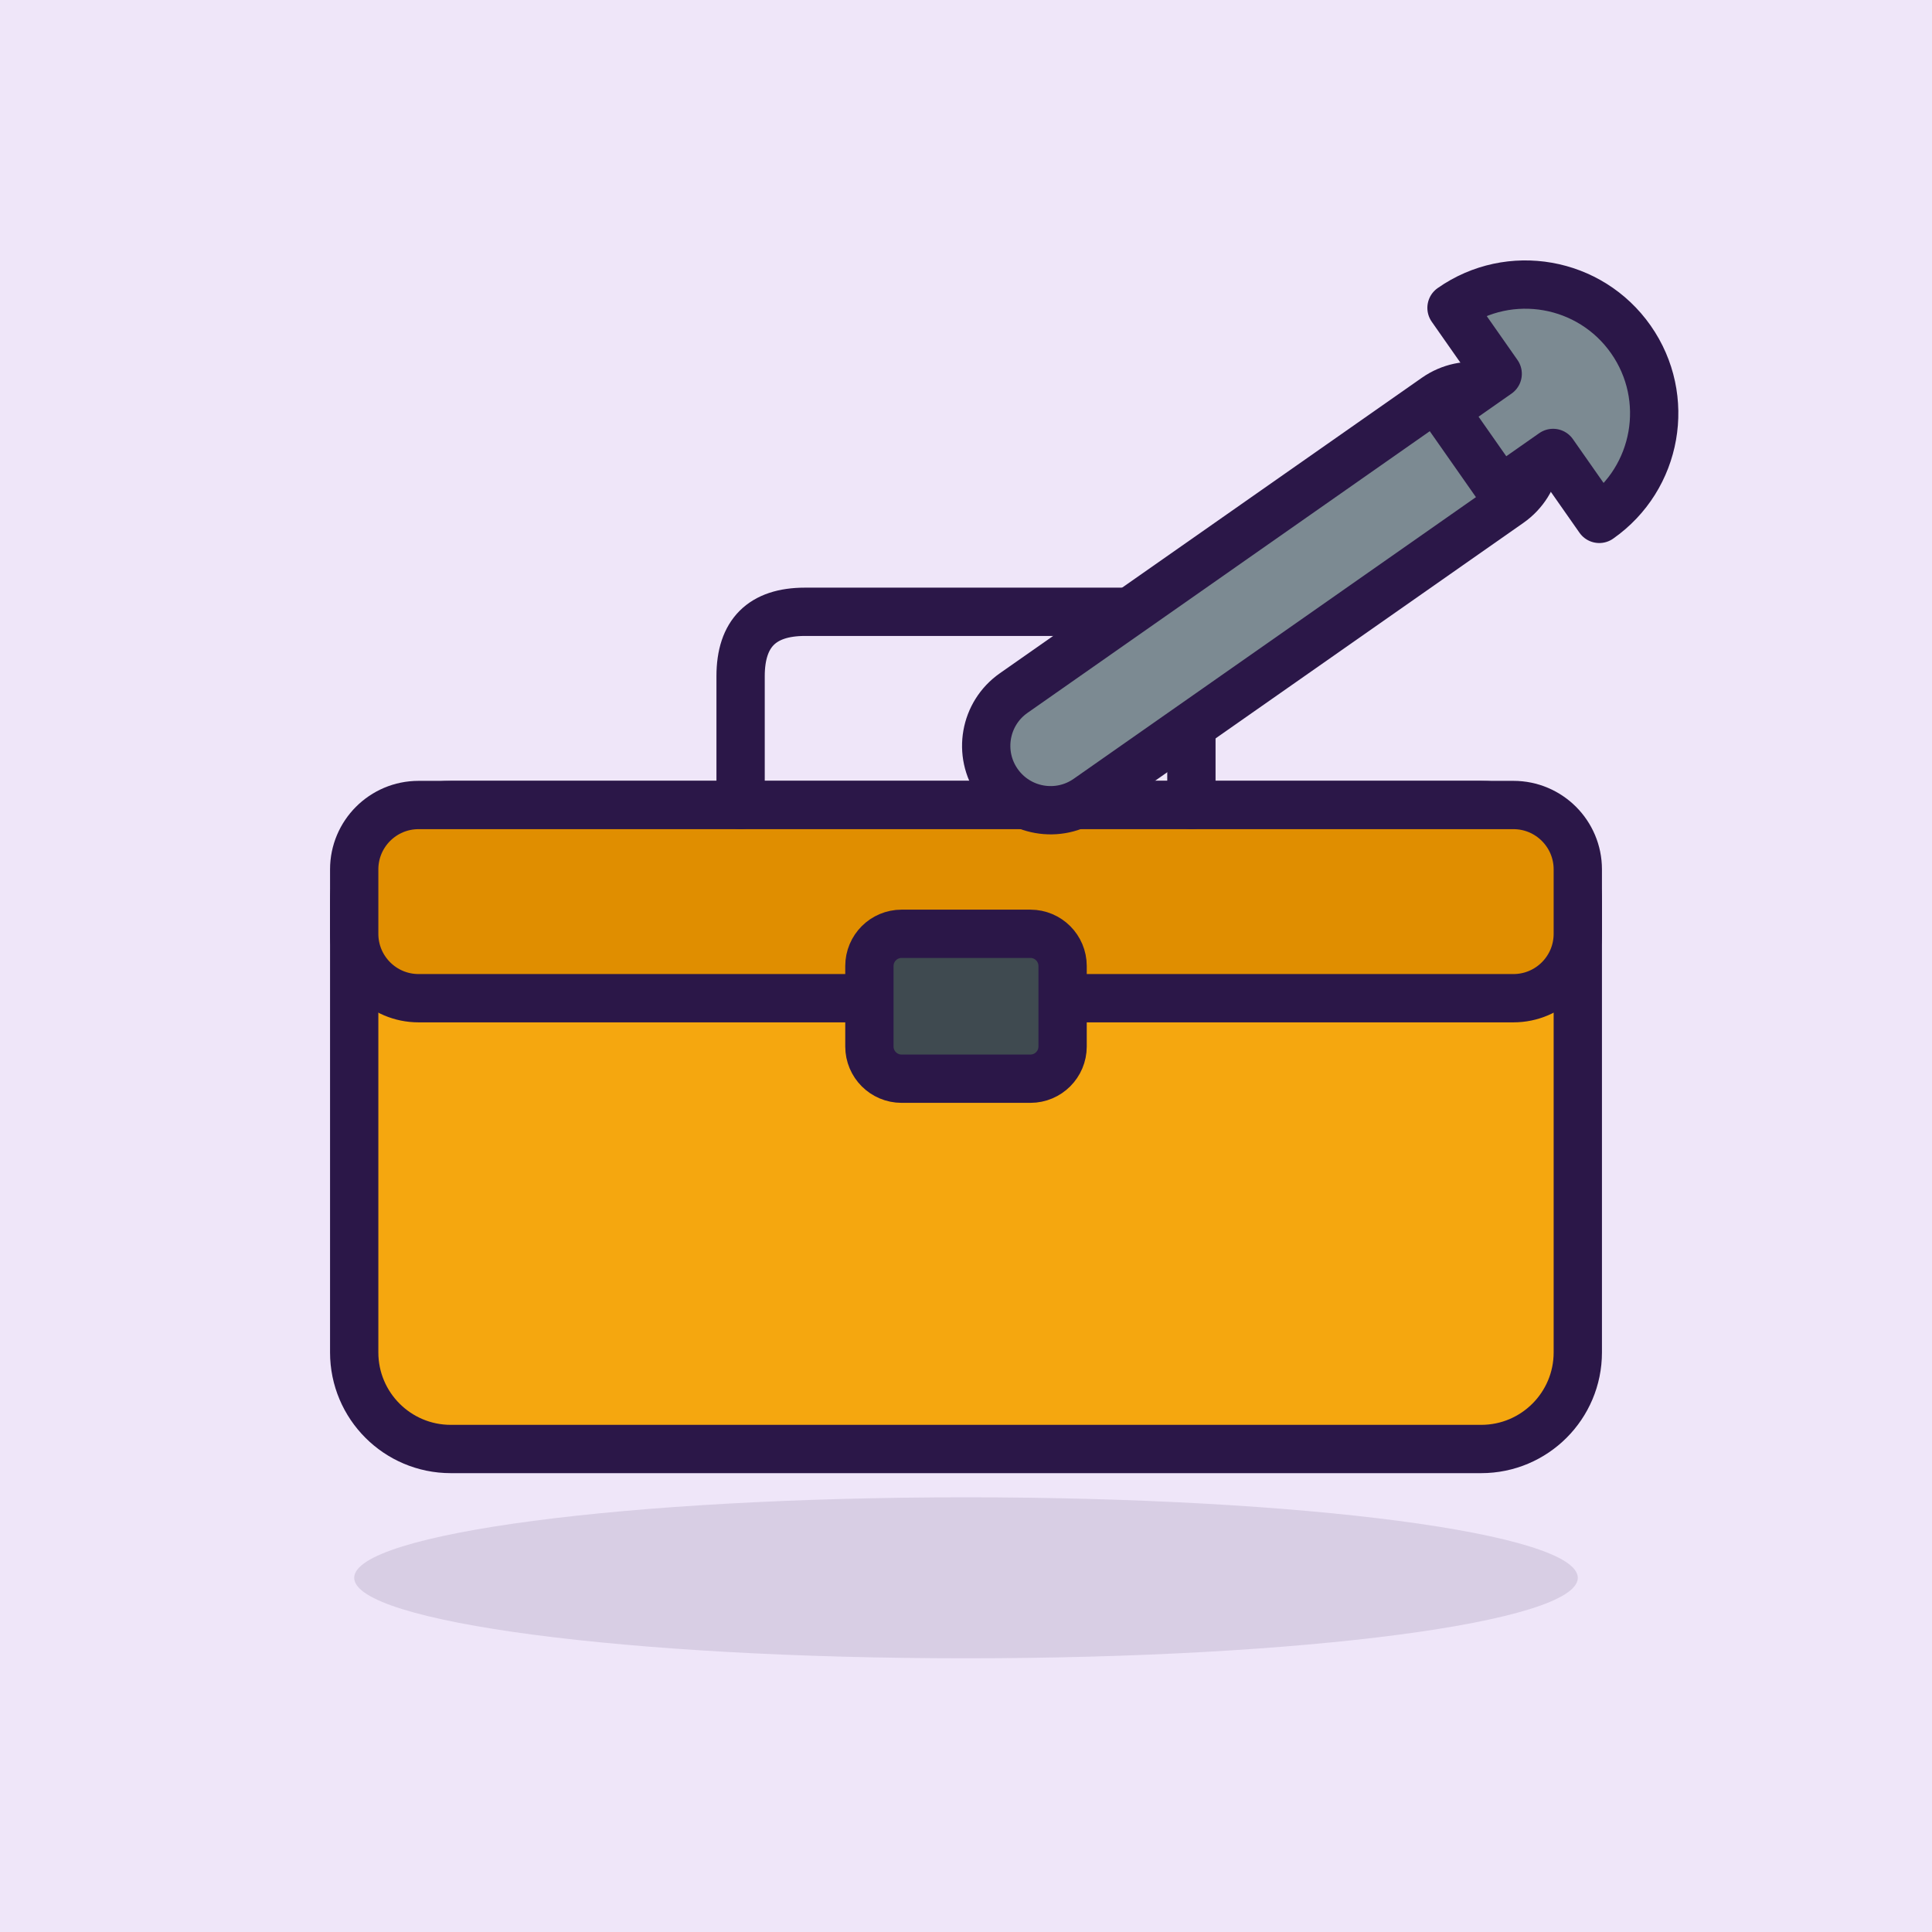
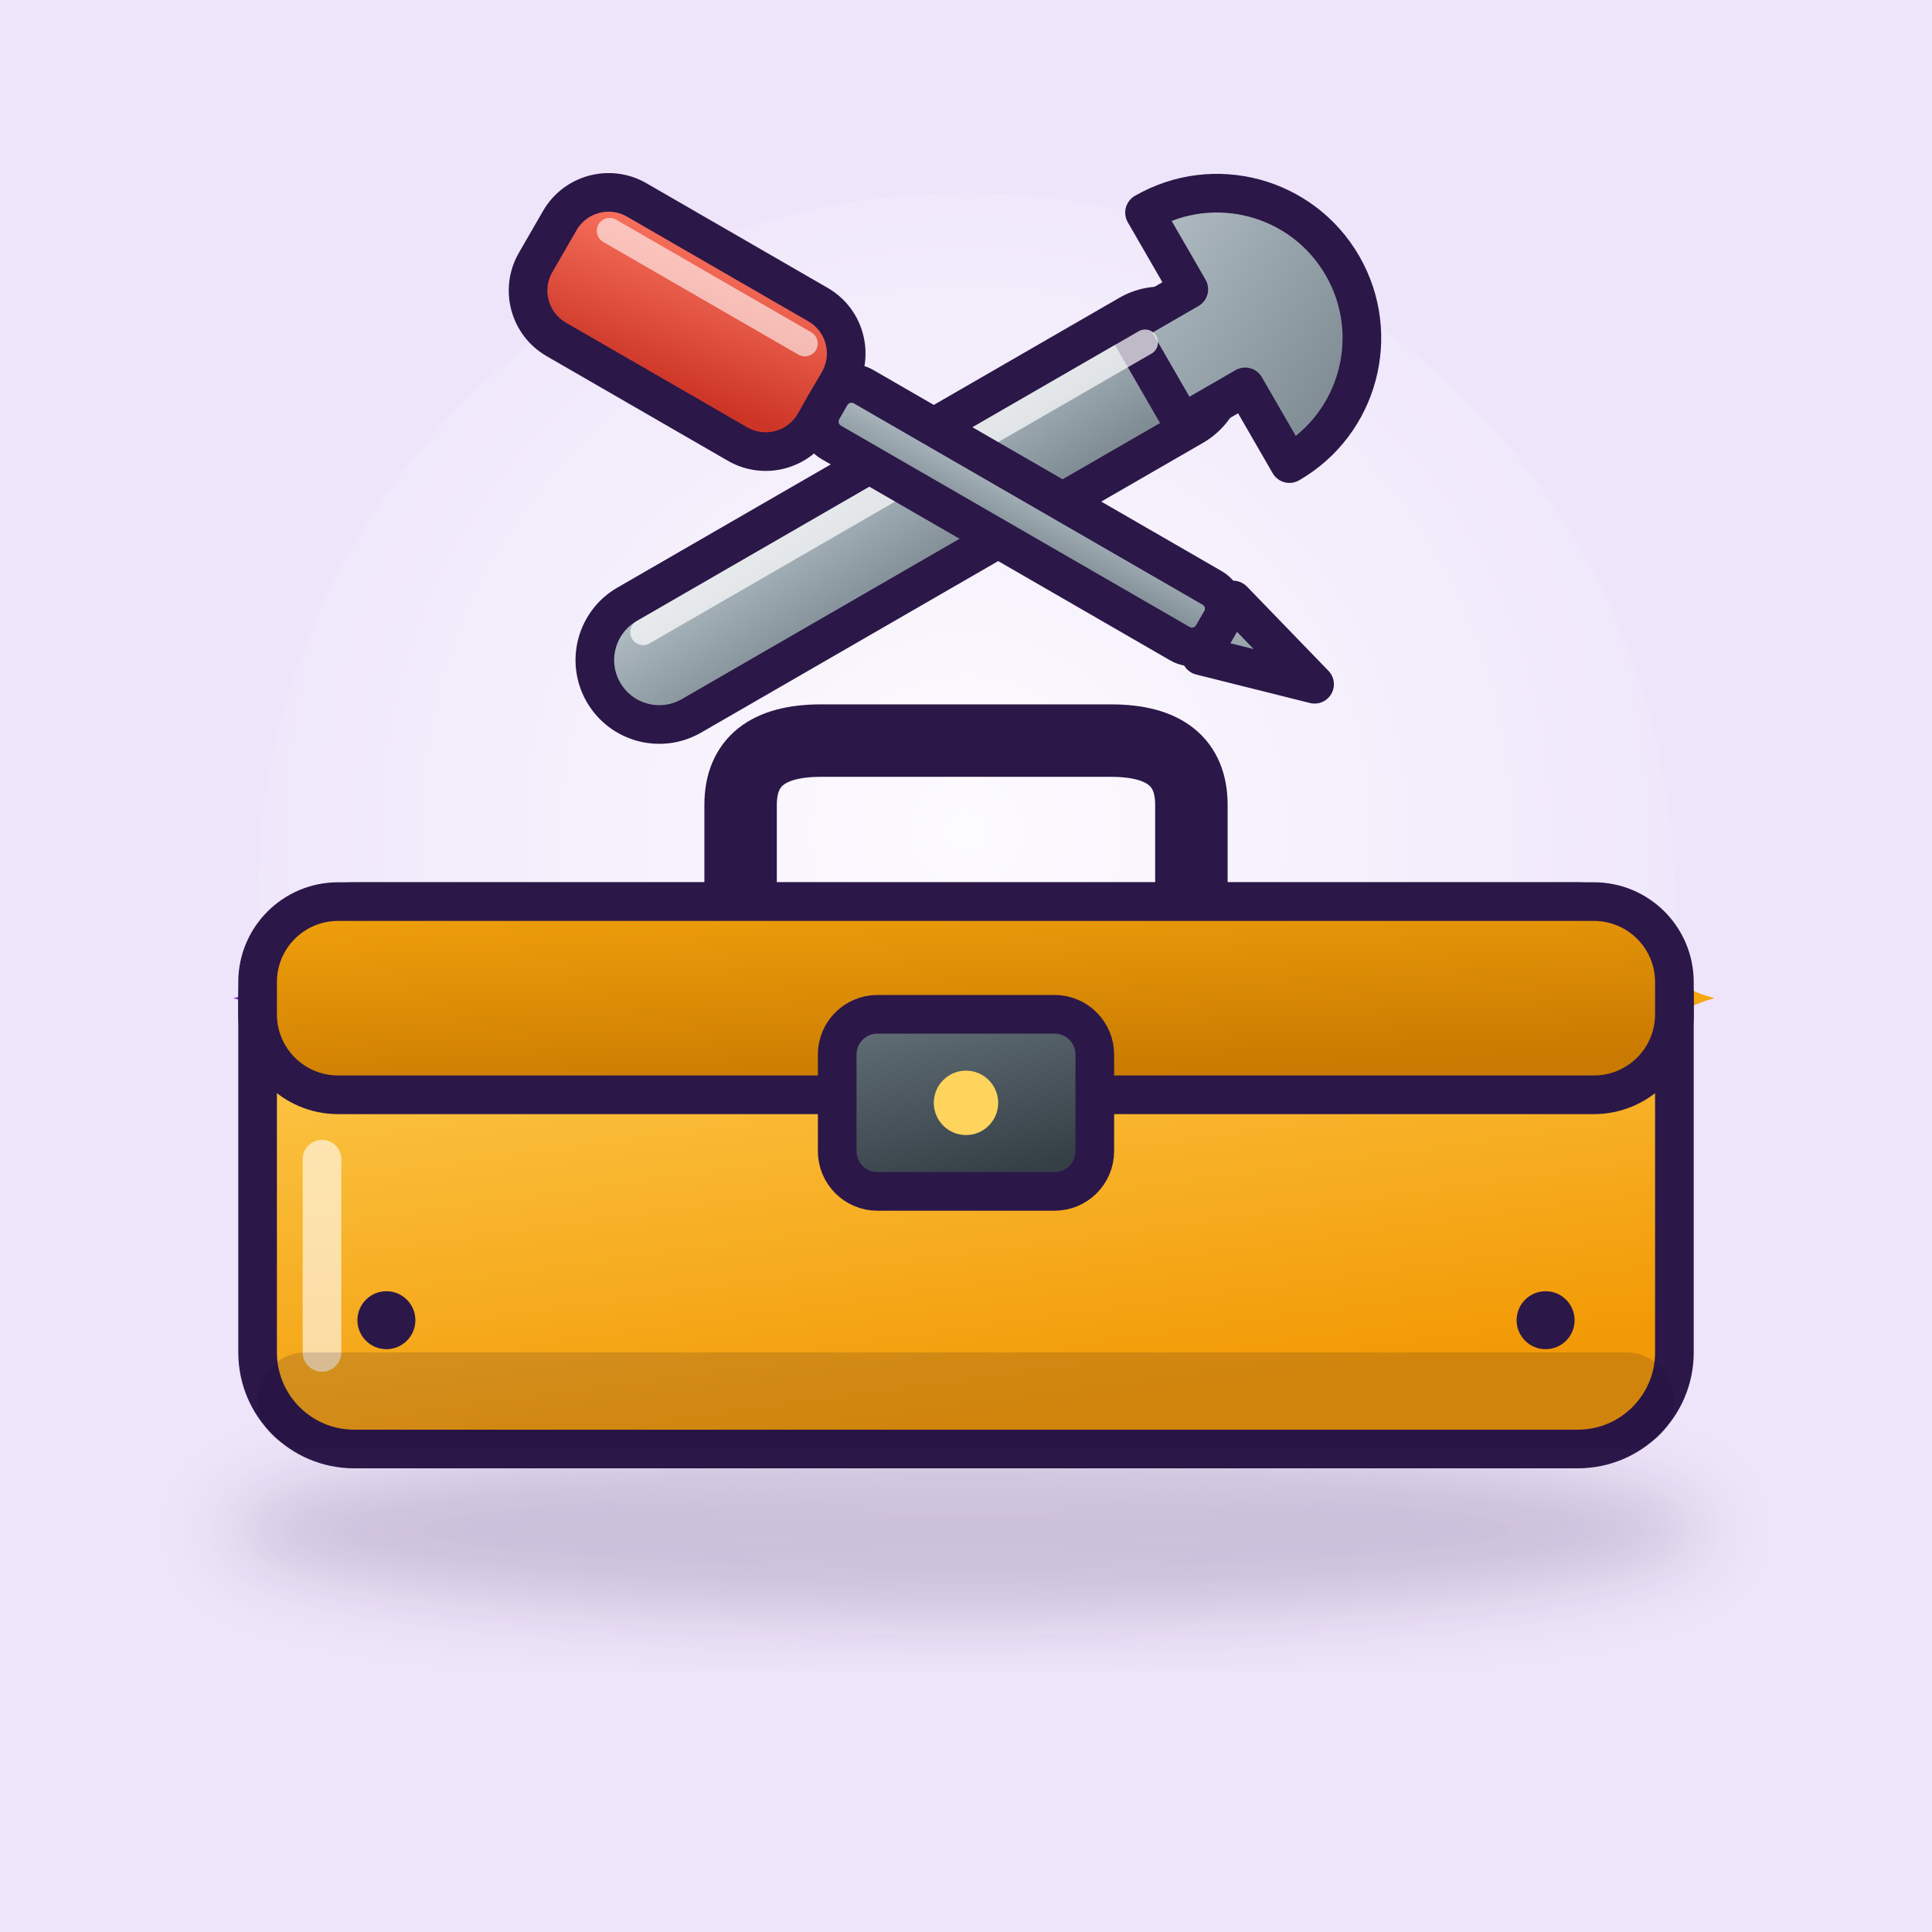
<svg xmlns="http://www.w3.org/2000/svg" viewBox="0 0 120 120" role="img">
-   <rect width="120" height="120" fill="#EFE6F9" />
-   <ellipse cx="60" cy="98" rx="38" ry="5" fill="#2B1748" opacity="0.12" />
-   <g stroke="#2B1748" stroke-width="3" stroke-linejoin="round" stroke-linecap="round">
-     <rect x="22" y="50" width="76" height="40" rx="6" fill="#F5A70F" />
-     <rect x="22" y="50" width="76" height="12" rx="4" fill="#E08E00" />
-     <path d="M46 50 V42 Q46 38 50 38 H70 Q74 38 74 42 V50" fill="none" />
-     <rect x="54" y="58" width="12" height="9" rx="2" fill="#3F4A50" />
-     <g transform="rotate(-35 80 36)">
-       <rect x="58" y="32" width="40" height="8" rx="4" fill="#7C8A92" />
-       <path d="M98 28 a8 8 0 1 1 0 16 l0 -5 l-4 0 l0 -6 l4 0 Z" fill="#7C8A92" />
+   <defs>
+     <linearGradient id="pur" x1="0" y1="0" x2="0.35" y2="1">
+       <stop offset="0" stop-color="#A35BE8" />
+       <stop offset="1" stop-color="#6A1FB5" />
+     </linearGradient>
+     <linearGradient id="purD" x1="0" y1="0" x2="0.35" y2="1">
+       <stop offset="0" stop-color="#7B2CBF" />
+       <stop offset="1" stop-color="#4A1287" />
+     </linearGradient>
+     <linearGradient id="gold" x1="0" y1="0" x2="0.35" y2="1">
+       <stop offset="0" stop-color="#FFD45C" />
+       <stop offset="1" stop-color="#F29A05" />
+     </linearGradient>
+     <linearGradient id="goldD" x1="0" y1="0" x2="0.35" y2="1">
+       <stop offset="0" stop-color="#F2A20C" />
+       <stop offset="1" stop-color="#C97A00" />
+     </linearGradient>
+     <linearGradient id="slate" x1="0" y1="0" x2="0.35" y2="1">
+       <stop offset="0" stop-color="#66737B" />
+       <stop offset="1" stop-color="#353F46" />
+     </linearGradient>
+     <linearGradient id="slateL" x1="0" y1="0" x2="0.35" y2="1">
+       <stop offset="0" stop-color="#B8C3CA" />
+       <stop offset="1" stop-color="#7F8C94" />
+     </linearGradient>
+     <linearGradient id="red" x1="0" y1="0" x2="0.35" y2="1">
+       <stop offset="0" stop-color="#FF7A66" />
+       <stop offset="1" stop-color="#CC3526" />
+     </linearGradient>
+     <linearGradient id="blue" x1="0" y1="0" x2="0.35" y2="1">
+       <stop offset="0" stop-color="#5DB0F5" />
+       <stop offset="1" stop-color="#1C64A8" />
+     </linearGradient>
+     <linearGradient id="green" x1="0" y1="0" x2="0.35" y2="1">
+       <stop offset="0" stop-color="#5CC183" />
+       <stop offset="1" stop-color="#22794A" />
+     </linearGradient>
+     <linearGradient id="greenD" x1="0" y1="0" x2="0.35" y2="1">
+       <stop offset="0" stop-color="#2F8F57" />
+       <stop offset="1" stop-color="#155A33" />
+     </linearGradient>
+     <linearGradient id="pink" x1="0" y1="0" x2="0.35" y2="1">
+       <stop offset="0" stop-color="#FF8FB5" />
+       <stop offset="1" stop-color="#D02F6B" />
+     </linearGradient>
+     <linearGradient id="teal" x1="0" y1="0" x2="0.35" y2="1">
+       <stop offset="0" stop-color="#4CC4D2" />
+       <stop offset="1" stop-color="#14808E" />
+     </linearGradient>
+     <linearGradient id="cream" x1="0" y1="0" x2="0.35" y2="1">
+       <stop offset="0" stop-color="#FFFFFF" />
+       <stop offset="1" stop-color="#E6DEF2" />
+     </linearGradient>
+     <linearGradient id="brown" x1="0" y1="0" x2="0.35" y2="1">
+       <stop offset="0" stop-color="#C68B52" />
+       <stop offset="1" stop-color="#7E4F22" />
+     </linearGradient>
+     <linearGradient id="screen" x1="0" y1="0" x2="0.35" y2="1">
+       <stop offset="0" stop-color="#D6EDFF" />
+       <stop offset="1" stop-color="#7FBDF2" />
+     </linearGradient>
+     <linearGradient id="wood" x1="0" y1="0" x2="0.35" y2="1">
+       <stop offset="0" stop-color="#E0A869" />
+       <stop offset="1" stop-color="#A8692E" />
+     </linearGradient>
+     <linearGradient id="glow" x1="0" y1="0" x2="0.35" y2="1">
+       <stop offset="0" stop-color="#FFF3C4" />
+       <stop offset="1" stop-color="#FFD45C" />
+     </linearGradient>
+     <linearGradient id="skin" x1="0" y1="0" x2="0.35" y2="1">
+       <stop offset="0" stop-color="#FFFFFF" />
+       <stop offset="1" stop-color="#F1EAF9" />
+     </linearGradient>
+     <filter id="soft" x="-30%" y="-30%" width="160%" height="160%">
+       <feGaussianBlur stdDeviation="2.2" />
+     </filter>
+     <radialGradient id="halo" cx="0.5" cy="0.45" r="0.55">
+       <stop offset="0" stop-color="#FFFFFF" stop-opacity="0.85" />
+       <stop offset="1" stop-color="#FFFFFF" stop-opacity="0" />
+     </radialGradient>
+   </defs>
+   <rect width="120" height="120" fill="#EEE5FA" />
+   <circle cx="60" cy="56" r="44" fill="url(#halo)" />
+   <path d="M102 57.5 Q102.9 61.1 106.5 62 Q102.9 62.9 102 66.5 Q101.1 62.9 97.5 62 Q101.1 61.1 102 57.5 Z" fill="#F5A70F" stroke="none" />
+   <path d="M18 58.5 Q18.7 61.3 21.5 62 Q18.7 62.7 18 65.5 Q17.3 62.7 14.5 62 Q17.3 61.3 18 58.5 Z" fill="#7B2CBF" stroke="none" />
+   <ellipse cx="60" cy="95" rx="46" ry="5.5" fill="#2B1748" opacity="0.18" filter="url(#soft)" />
+   <g stroke="#2B1748" stroke-width="2.4" stroke-linejoin="round" stroke-linecap="round">
+     <g transform="rotate(-30 60 30)">
+       <rect x="34" y="26" width="44" height="8" rx="4" fill="url(#slateL)" />
+       <path d="M78 21 a9 9 0 1 1 0 18 l0 -5.5 l-4.5 0 l0 -7 l4.5 0 Z" fill="url(#slateL)" />
+       <path d="M38 28 H74" stroke="#FFFFFF" stroke-width="1.6" opacity="0.7" />
    </g>
+     <g transform="rotate(30 60 30)">
+       <rect x="30" y="25" width="20" height="10" rx="3.5" fill="url(#red)" />
+       <rect x="50" y="28" width="28" height="4" rx="1.5" fill="url(#slateL)" />
+       <path d="M78 28 L85 30 L78 32 Z" fill="url(#slateL)" />
+       <path d="M33 27.5 H47" stroke="#FFFFFF" stroke-width="1.6" opacity="0.6" />
+     </g>
+     <path d="M46 56 V50 Q46 46 51 46 H69 Q74 46 74 50 V56" fill="none" stroke-width="4.5" />
+     <rect x="16" y="56" width="88" height="34" rx="6" fill="url(#gold)" />
+     <rect x="16" y="56" width="88" height="12" rx="5" fill="url(#goldD)" />
+     <rect x="52" y="63" width="16" height="11" rx="2.5" fill="url(#slate)" />
+     <circle cx="60" cy="68.5" r="2" fill="#FFD45C" stroke="none" />
+     <circle cx="24" cy="82" r="1.8" fill="#2B1748" stroke="none" />
+     <circle cx="96" cy="82" r="1.8" fill="#2B1748" stroke="none" />
+     <path d="M20 72 V84" stroke="#FFFFFF" stroke-width="2.4" opacity="0.6" />
+     <rect x="16" y="84" width="88" height="6" rx="3" fill="#1B0B33" opacity="0.16" stroke="none" />
  </g>
</svg>
